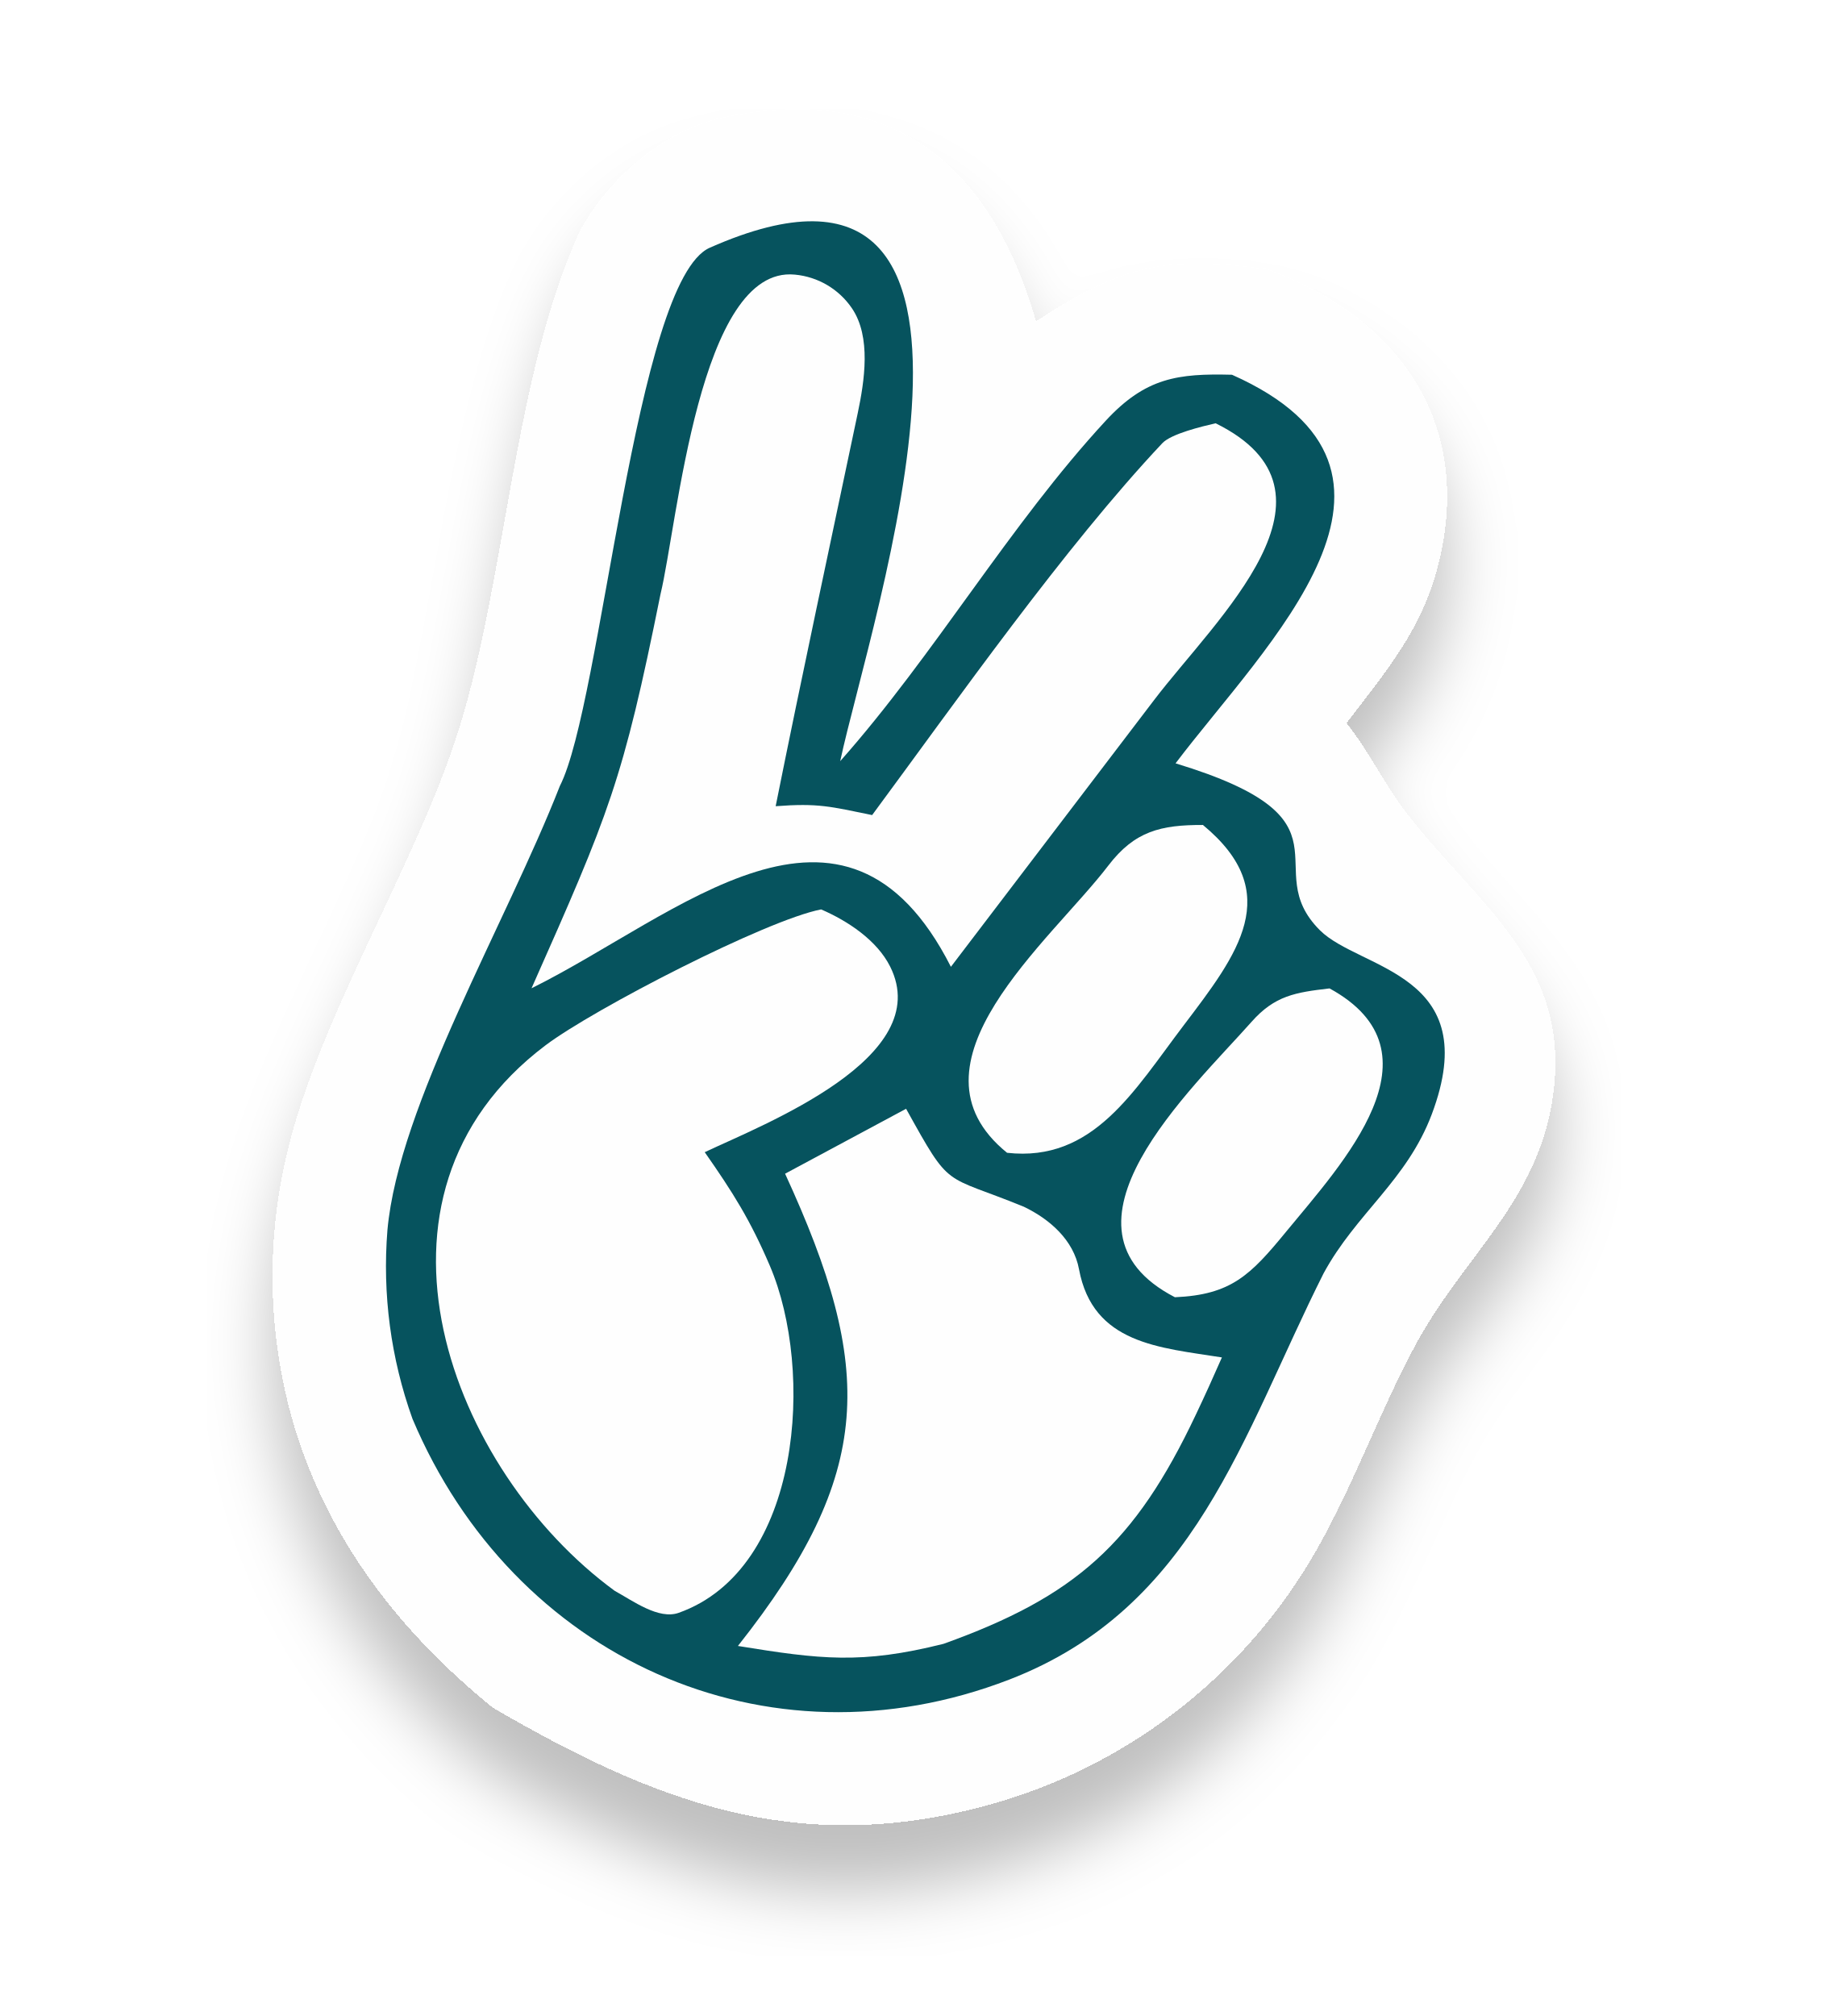
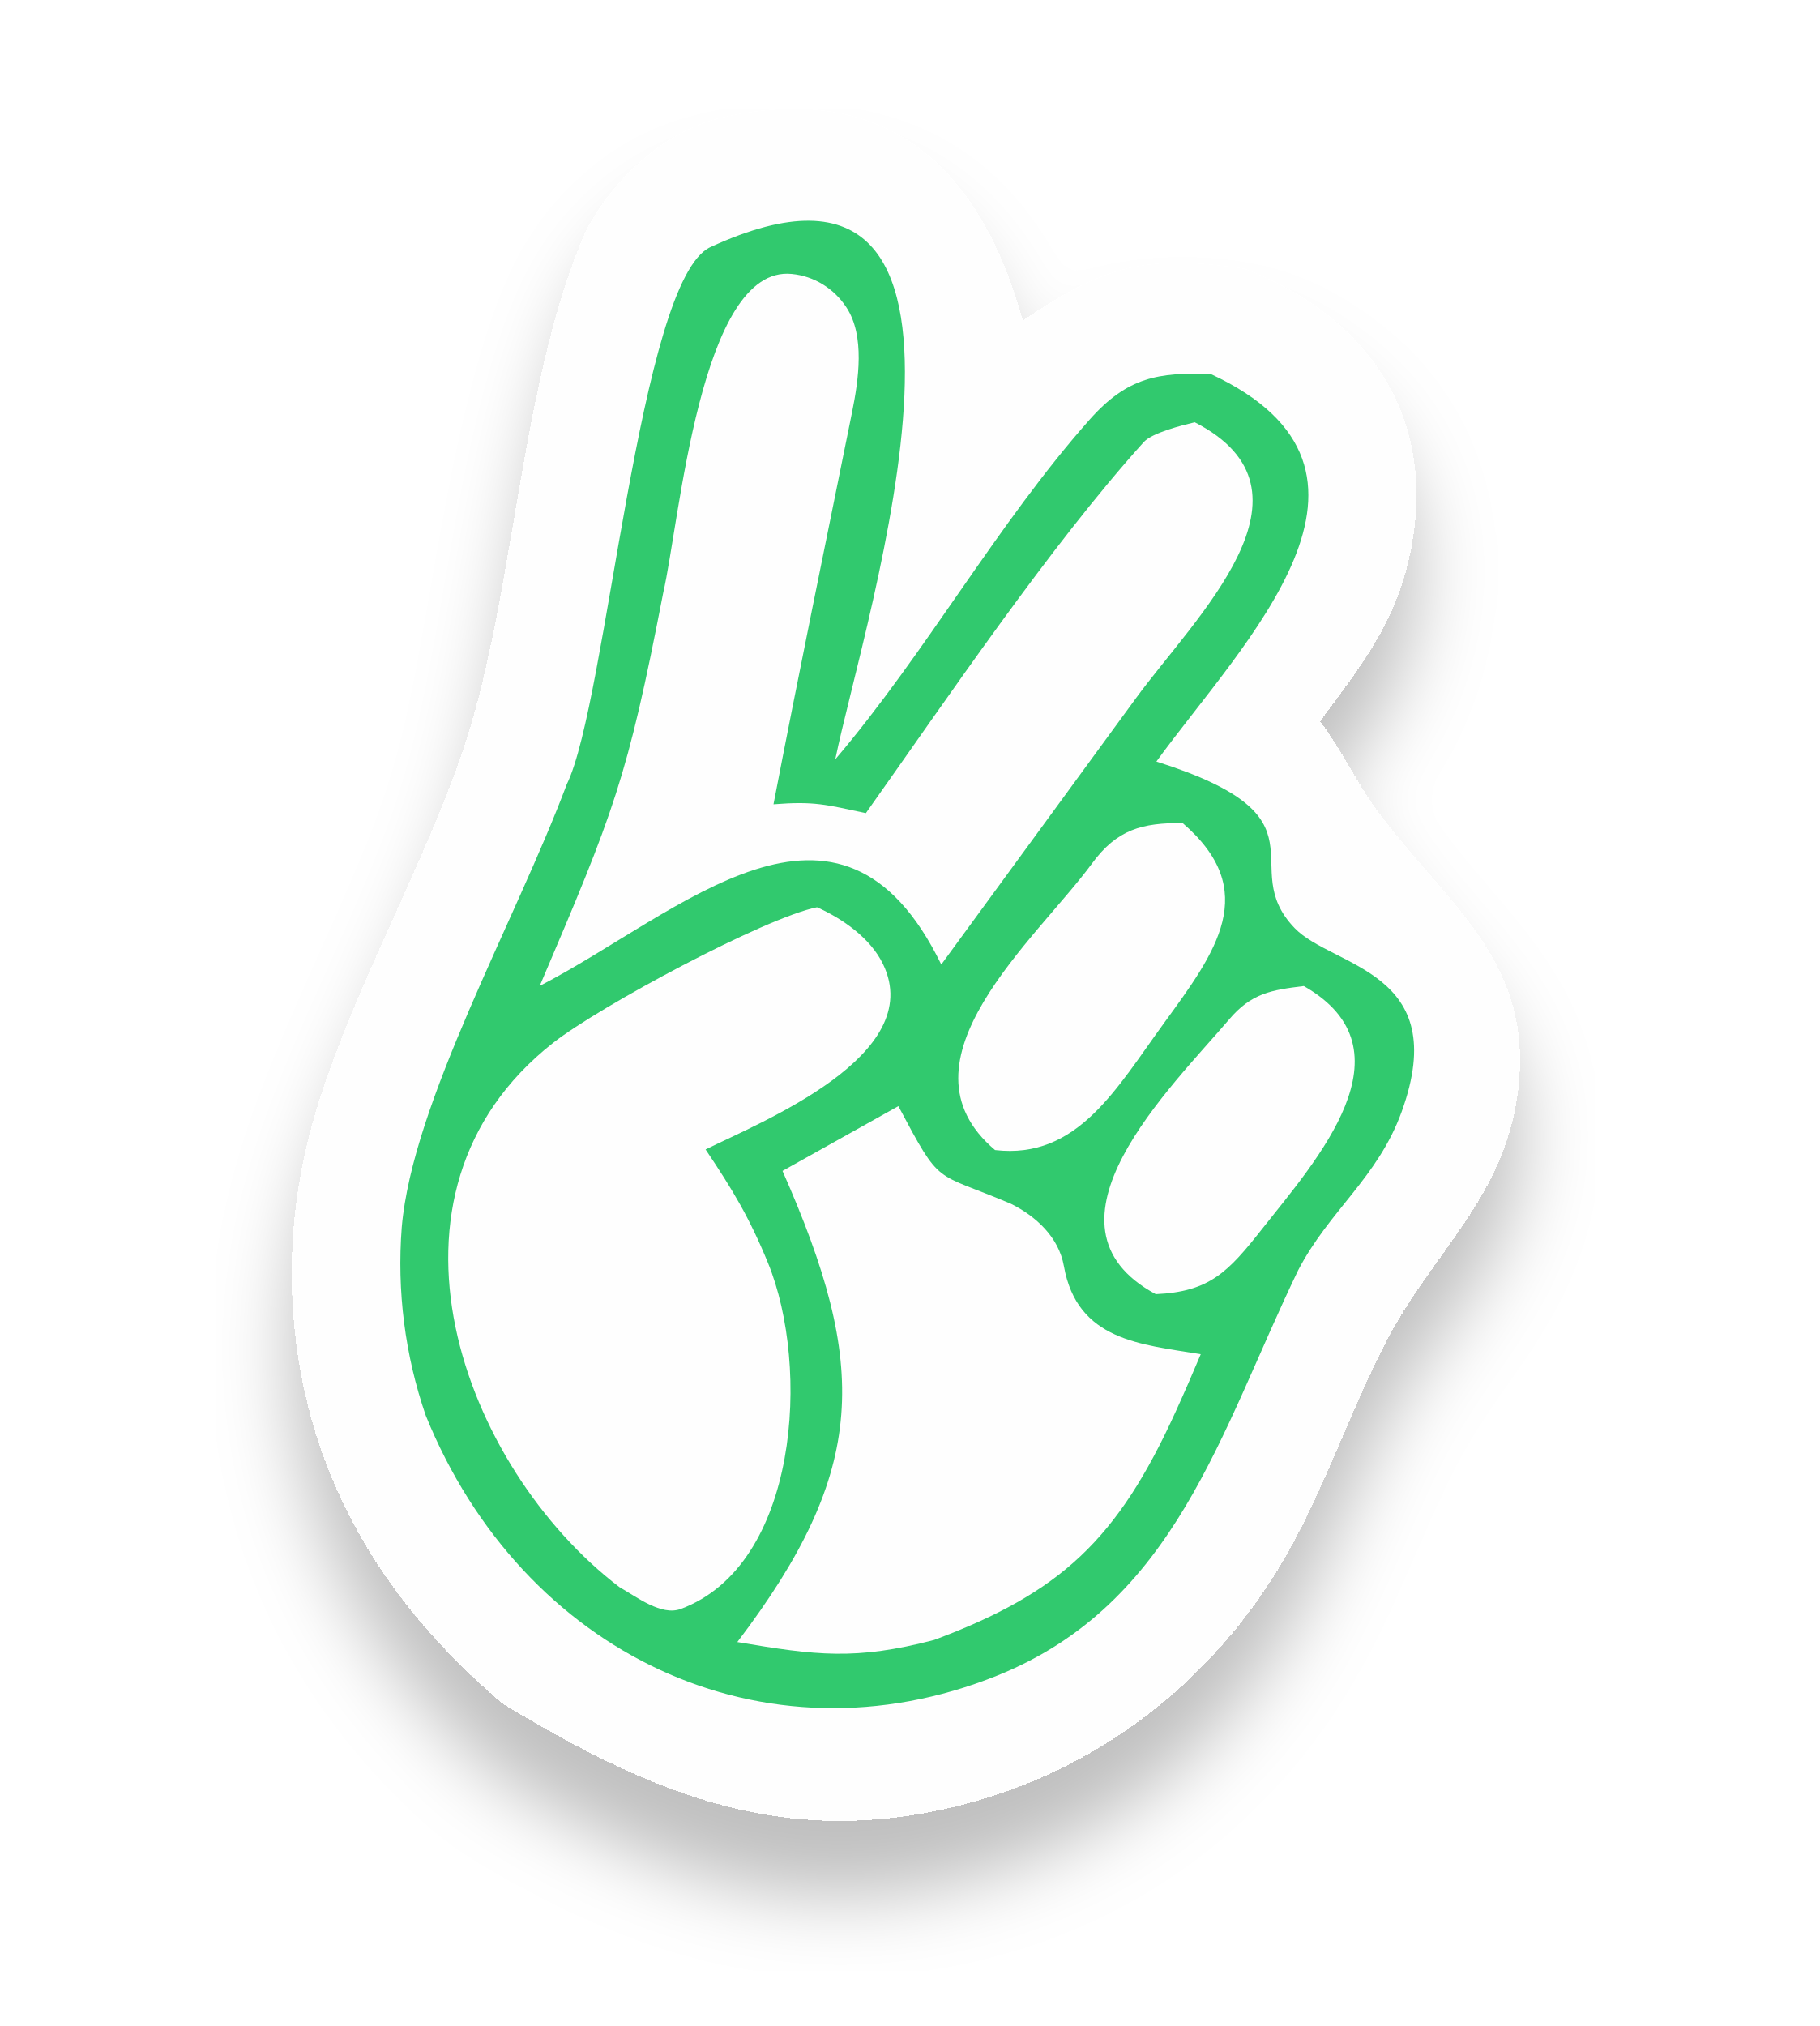
- <svg xmlns="http://www.w3.org/2000/svg" width="112" height="123" viewBox="0 0 112 123" fill="none">
-   <g filter="url(#filter0_d_554_633)">
-     <path d="M77.331 16.446C85.291 19.385 89.938 25.786 87.73 34.463C86.72 38.436 84.538 40.948 82.123 44.117C83.521 45.873 84.455 47.87 85.747 49.555C90.134 55.269 95.857 58.785 94.74 66.823C93.841 73.291 89.308 76.561 86.354 82.025C84.169 86.075 82.574 90.581 80.3 94.563C75.907 102.269 68.608 107.892 60.032 110.173C48.542 113.244 39.942 109.894 30.089 104.168C24.418 99.547 20.058 93.972 17.938 86.872C16.468 81.836 16.253 76.517 17.314 71.379C19.044 62.718 25.363 53.026 28.029 44.495C30.913 35.27 31.363 22.953 35.381 14.166C37.09 10.962 40.483 7.986 44.039 7.206C54.469 4.916 60.489 10.185 63.203 19.65C68.476 16.19 71.144 15.572 77.331 16.446Z" fill="#FEFEFE" />
-     <path d="M75.173 22.864C88.471 28.778 77.221 39.309 71.73 46.573C83.087 50.021 76.692 52.914 80.537 56.756C82.968 59.185 90.613 59.349 87.363 67.986C85.835 72.033 82.753 74.017 80.76 77.693C75.793 87.578 72.947 98.084 61.59 102.472C46.708 108.219 31.305 101.108 25.169 86.567C23.846 82.881 23.325 78.955 23.64 75.052C24.324 67.43 30.872 56.36 34.162 47.953C36.718 42.967 38.757 17.127 43.309 15.114C63.857 6.024 53.08 37.933 51.267 46.44C57.035 39.933 61.607 32.011 67.468 25.671C69.909 23.031 71.88 22.781 75.173 22.864Z" fill="#06535E" />
-     <path d="M74.175 25.825C82.733 30.044 74.22 37.715 70.416 42.716L58.022 58.987C51.521 46.182 41.355 55.883 32.433 60.296C37.187 49.587 37.998 47.676 40.301 36.258C41.339 31.983 42.654 16.185 48.498 16.755C49.91 16.884 51.191 17.639 51.986 18.813C53.168 20.554 52.75 23.244 52.337 25.208C50.658 33.194 48.935 41.188 47.329 49.188C49.947 48.989 50.666 49.208 53.216 49.729C58.365 42.764 64.949 33.388 70.924 27.039C71.463 26.466 73.346 26.015 74.175 25.825Z" fill="#FEFEFE" />
-     <path d="M50.103 55.485C51.736 56.19 53.511 57.369 54.314 58.971C57.107 64.542 46.597 68.595 43.001 70.297C44.723 72.757 45.789 74.452 46.978 77.236C49.693 83.591 48.941 95.724 41.414 98.401C40.189 98.837 38.623 97.672 37.505 97.058C27.537 89.761 21.033 73.015 33.286 63.777C36.234 61.555 46.768 56.126 50.103 55.485Z" fill="#FEFEFE" />
-     <path d="M55.287 67.648C58.062 72.65 57.49 71.59 62.47 73.624C64.055 74.385 65.508 75.656 65.837 77.433C66.687 82.001 70.746 82.214 74.558 82.819C74.043 83.996 73.513 85.166 72.961 86.326C69.25 94.162 65.637 97.402 57.57 100.294C52.559 101.55 50.059 101.24 45.026 100.423C53.377 89.862 53.377 83.511 47.904 71.61L55.287 67.648Z" fill="#FEFEFE" />
-     <path d="M73.4 50.333C78.425 54.486 75.524 58.208 72.224 62.56C69.197 66.544 66.709 70.925 61.449 70.334C54.779 64.926 64.103 57.424 67.623 52.815C69.235 50.704 70.834 50.326 73.4 50.333Z" fill="#FEFEFE" />
-     <path d="M81.126 60.305C88.263 64.207 81.891 70.993 78.465 75.162C76.301 77.798 75.123 78.999 71.69 79.147C63.535 74.927 72.732 66.447 76.365 62.346C77.783 60.742 79.048 60.547 81.126 60.305Z" fill="#FEFEFE" />
+ <svg xmlns="http://www.w3.org/2000/svg" width="97" height="108" viewBox="0 0 97 108" fill="none">
+   <g filter="url(#filter0_d_668_10754)">
+     <path d="M66.334 14.335C72.993 16.897 76.881 22.477 75.033 30.039C74.188 33.503 72.363 35.692 70.343 38.454C71.512 39.985 72.294 41.725 73.374 43.194C77.045 48.175 81.832 51.24 80.898 58.246C80.146 63.883 76.354 66.734 73.882 71.497C72.054 75.026 70.72 78.954 68.818 82.425C65.142 89.142 59.037 94.044 51.862 96.032C42.25 98.708 35.056 95.789 26.813 90.797C22.069 86.769 18.421 81.91 16.648 75.722C15.418 71.332 15.238 66.695 16.125 62.217C17.573 54.667 22.859 46.219 25.09 38.784C27.502 30.743 27.879 20.006 31.24 12.347C32.669 9.555 35.508 6.961 38.483 6.281C47.208 4.285 52.244 8.878 54.515 17.128C58.926 14.112 61.158 13.573 66.334 14.335Z" fill="#FEFEFE" />
+     <path d="M64.528 19.929C75.653 25.084 66.242 34.264 61.649 40.595C71.149 43.6 65.8 46.122 69.016 49.471C71.05 51.588 77.445 51.732 74.726 59.259C73.448 62.787 70.87 64.516 69.203 67.721C65.047 76.337 62.667 85.495 53.166 89.319C40.716 94.329 27.83 88.13 22.697 75.456C21.59 72.243 21.154 68.821 21.418 65.419C21.99 58.775 27.468 49.126 30.22 41.798C32.358 37.452 34.064 14.929 37.872 13.174C55.062 5.251 46.046 33.064 44.53 40.479C49.355 34.807 53.179 27.903 58.083 22.376C60.125 20.074 61.773 19.857 64.528 19.929Z" fill="#31C96E" />
+     <path d="M63.694 22.51C70.853 26.188 63.731 32.874 60.549 37.233L50.181 51.416C44.742 40.255 36.238 48.71 28.774 52.556C32.75 43.222 33.429 41.556 35.356 31.604C36.224 27.877 37.324 14.108 42.213 14.604C43.395 14.717 44.466 15.375 45.131 16.398C46.12 17.915 45.77 20.261 45.425 21.972C44.02 28.933 42.579 35.901 41.236 42.874C43.425 42.701 44.027 42.891 46.16 43.346C50.468 37.275 55.976 29.102 60.974 23.568C61.425 23.069 63 22.676 63.694 22.51Z" fill="#FEFEFE" />
+     <path d="M43.556 48.363C44.922 48.977 46.407 50.005 47.079 51.402C49.415 56.257 40.623 59.79 37.615 61.274C39.055 63.419 39.947 64.895 40.942 67.322C43.212 72.861 42.583 83.437 36.287 85.77C35.262 86.15 33.952 85.135 33.017 84.6C24.678 78.24 19.237 63.643 29.488 55.591C31.953 53.654 40.766 48.922 43.556 48.363Z" fill="#FEFEFE" />
+     <path d="M47.893 58.965C50.214 63.325 49.735 62.401 53.902 64.174C55.228 64.837 56.444 65.945 56.718 67.494C57.43 71.475 60.825 71.661 64.014 72.189C63.584 73.215 63.14 74.234 62.679 75.246C59.574 82.076 56.551 84.9 49.802 87.42C45.61 88.515 43.519 88.245 39.308 87.533C46.294 78.327 46.295 72.791 41.716 62.418L47.893 58.965Z" fill="#FEFEFE" />
+     <path d="M63.046 43.872C67.249 47.492 64.823 50.737 62.061 54.53C59.53 58.002 57.448 61.822 53.048 61.306C47.468 56.592 55.268 50.053 58.212 46.036C59.561 44.196 60.899 43.866 63.046 43.872Z" fill="#FEFEFE" />
+     <path d="M69.509 52.564C75.479 55.966 70.149 61.88 67.283 65.514C65.472 67.812 64.487 68.859 61.615 68.988C54.793 65.31 62.486 57.918 65.526 54.343C66.712 52.946 67.771 52.775 69.509 52.564Z" fill="#FEFEFE" />
  </g>
  <defs>
-     <filter id="filter0_d_554_633" x="12.651" y="6.673" width="86.231" height="112.664" filterUnits="userSpaceOnUse" color-interpolation-filters="sRGB">
+     <filter id="filter0_d_668_10754" x="11.571" y="5.817" width="73.446" height="99.23" filterUnits="userSpaceOnUse" color-interpolation-filters="sRGB">
      <feFlood flood-opacity="0" result="BackgroundImageFix" />
      <feColorMatrix in="SourceAlpha" type="matrix" values="0 0 0 0 0 0 0 0 0 0 0 0 0 0 0 0 0 0 127 0" result="hardAlpha" />
      <feOffset dy="4" />
      <feGaussianBlur stdDeviation="2" />
      <feComposite in2="hardAlpha" operator="out" />
      <feColorMatrix type="matrix" values="0 0 0 0 0 0 0 0 0 0 0 0 0 0 0 0 0 0 0.25 0" />
-       <feBlend mode="normal" in2="BackgroundImageFix" result="effect1_dropShadow_554_633" />
-       <feBlend mode="normal" in="SourceGraphic" in2="effect1_dropShadow_554_633" result="shape" />
+       <feBlend mode="normal" in2="BackgroundImageFix" result="effect1_dropShadow_668_10754" />
+       <feBlend mode="normal" in="SourceGraphic" in2="effect1_dropShadow_668_10754" result="shape" />
    </filter>
  </defs>
</svg>
